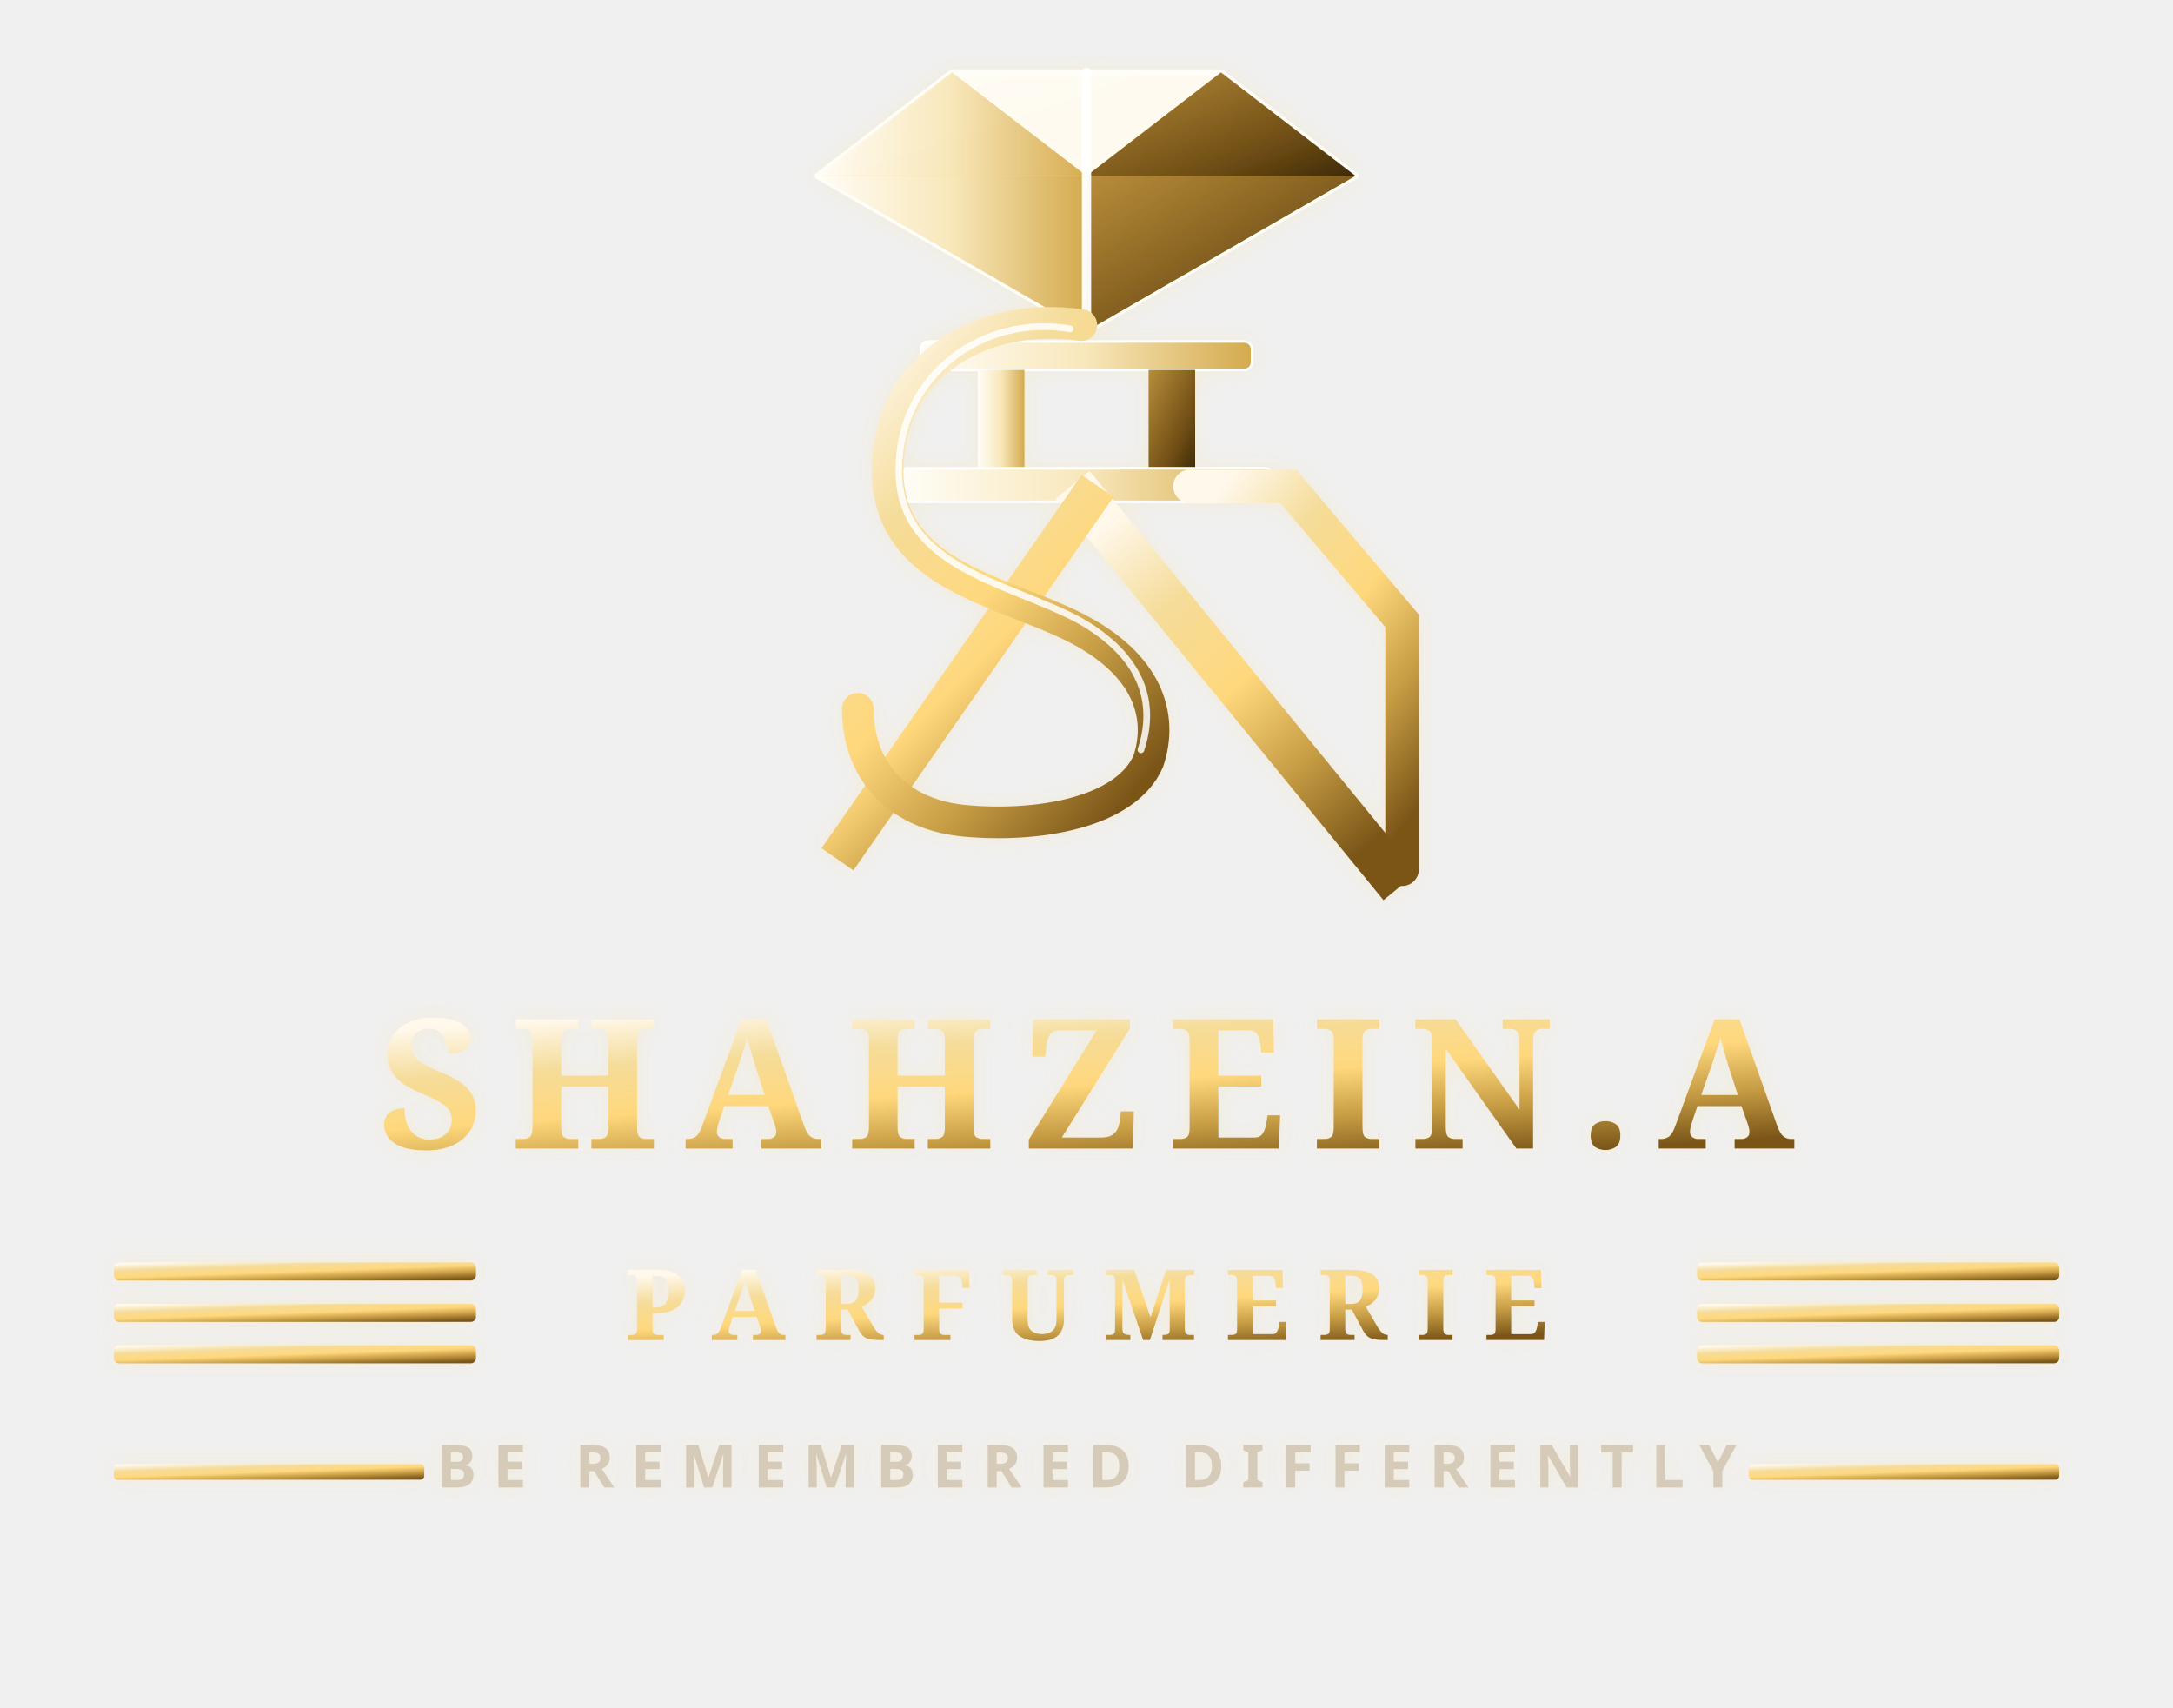
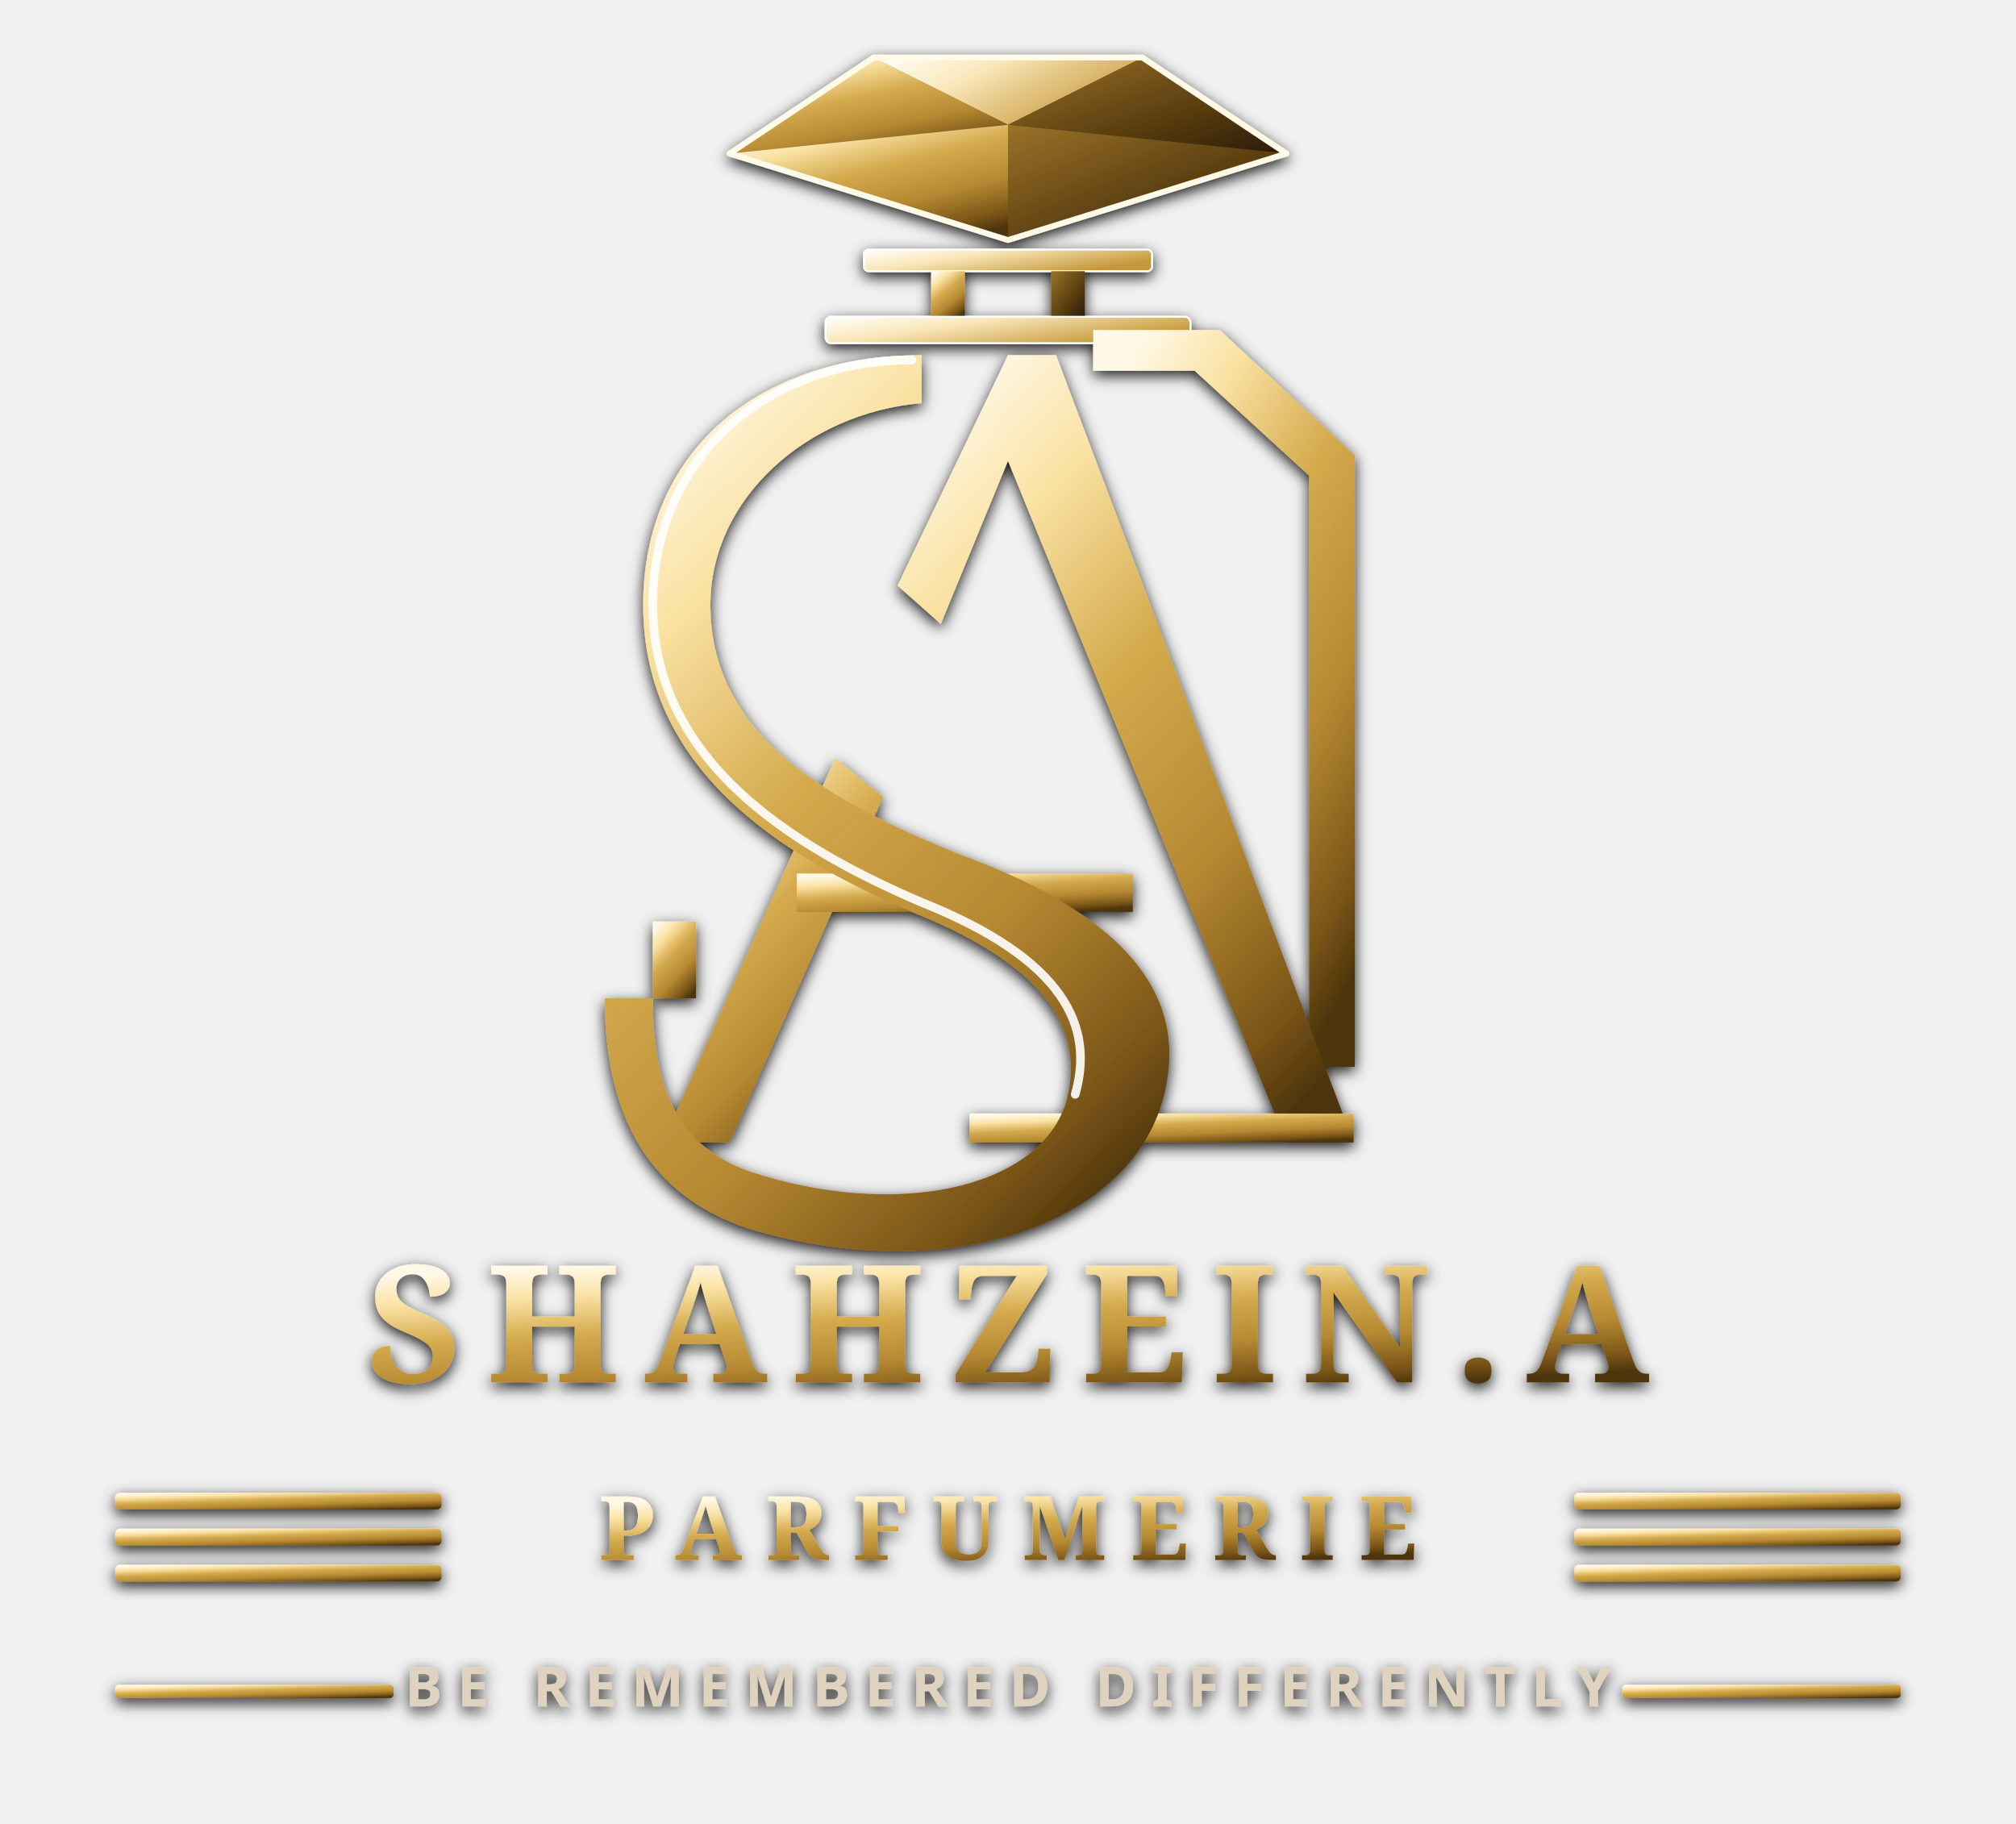
- <svg xmlns="http://www.w3.org/2000/svg" viewBox="0 0 420 330" fill="none">
+ <svg xmlns="http://www.w3.org/2000/svg" viewBox="0 0 420 380" fill="none">
  <defs>
-     <linearGradient id="goldMatterGrad" x1="15%" y1="0%" x2="85%" y2="100%">
-       <stop offset="0%" stop-color="#fff8eb" />
-       <stop offset="25%" stop-color="#f5dc99" />
-       <stop offset="50%" stop-color="#ffd87d" />
-       <stop offset="75%" stop-color="#c59b43" />
-       <stop offset="100%" stop-color="#7a5518" />
+     <linearGradient id="realGoldBevel" x1="20%" y1="0%" x2="80%" y2="100%">
+       <stop offset="0%" stop-color="#fff8e7" />
+       <stop offset="18%" stop-color="#fae2a3" />
+       <stop offset="42%" stop-color="#d4aa4d" />
+       <stop offset="68%" stop-color="#b68932" />
+       <stop offset="90%" stop-color="#7a5518" />
+       <stop offset="100%" stop-color="#4e350b" />
    </linearGradient>
-     <linearGradient id="goldLight" x1="0%" y1="0%" x2="100%" y2="0%">
-       <stop offset="0%" stop-color="#fffdf7" />
-       <stop offset="50%" stop-color="#f8e7ba" />
-       <stop offset="100%" stop-color="#d4aa4d" />
+     <linearGradient id="goldLightSheen" x1="0%" y1="0%" x2="100%" y2="50%">
+       <stop offset="0%" stop-color="#ffffff" />
+       <stop offset="40%" stop-color="#fae7b9" />
+       <stop offset="100%" stop-color="#c5993b" />
    </linearGradient>
-     <linearGradient id="goldDeep" x1="0%" y1="0%" x2="100%" y2="100%">
-       <stop offset="0%" stop-color="#b88d3b" />
-       <stop offset="70%" stop-color="#6e4d14" />
-       <stop offset="100%" stop-color="#3d2a08" />
+     <linearGradient id="goldShadowDepth" x1="0%" y1="0%" x2="100%" y2="100%">
+       <stop offset="0%" stop-color="#9a732a" />
+       <stop offset="60%" stop-color="#5a3d0f" />
+       <stop offset="100%" stop-color="#2a1b05" />
    </linearGradient>
-     <filter id="goldDropShadow" x="-20%" y="-20%" width="140%" height="140%">
-       <feDropShadow dx="0" dy="2.5" stdDeviation="2.5" flood-color="#000000" flood-opacity="0.8" />
-       <feDropShadow dx="0" dy="0" stdDeviation="2" flood-color="#ffd87d" flood-opacity="0.2" />
+     <filter id="luxeShadow" x="-20%" y="-20%" width="140%" height="140%">
+       <feDropShadow dx="0" dy="4" stdDeviation="3.5" flood-color="#000000" flood-opacity="0.85" />
+       <feDropShadow dx="0" dy="1" stdDeviation="1.5" flood-color="#000000" flood-opacity="0.9" />
    </filter>
  </defs>
-   <g filter="url(#goldDropShadow)">
-     <g stroke-linecap="round" stroke-linejoin="round">
-       <polygon points="184,14 236,14 262,34 210,64 158,34" fill="url(#goldMatterGrad)" stroke="#fffdf7" stroke-width="1.2" />
-       <polygon points="184,14 236,14 210,34" fill="#fffdf7" opacity="0.92" />
-       <polygon points="184,14 158,34 210,34" fill="url(#goldLight)" opacity="0.95" />
-       <polygon points="236,14 262,34 210,34" fill="url(#goldDeep)" />
-       <polygon points="158,34 210,64 210,34" fill="url(#goldLight)" />
-       <polygon points="262,34 210,64 210,34" fill="url(#goldDeep)" />
-       <line x1="210" y1="14" x2="210" y2="64" stroke="#ffffff" stroke-width="1.8" stroke-opacity="0.95" />
-       <rect x="178" y="66" width="64" height="5.5" rx="1.5" fill="url(#goldLight)" stroke="#fff" stroke-width="0.5" />
-       <rect x="189" y="71.5" width="9" height="19" fill="url(#goldLight)" />
-       <rect x="222" y="71.5" width="9" height="19" fill="url(#goldDeep)" />
-       <rect x="174" y="90.5" width="72" height="6.5" rx="1.5" fill="url(#goldLight)" stroke="#fff" stroke-width="0.5" />
-       <path d="M 230 94 L 249 94 L 271 120 L 271 168" fill="none" stroke="url(#goldMatterGrad)" stroke-width="6.5" stroke-linejoin="miter" stroke-miterlimit="4" />
-       <path d="M 198 168 L 271 168" fill="none" stroke="url(#goldMatterGrad)" stroke-width="6.5" stroke-linecap="square" />
-       <path d="M 210 97 L 268 168" fill="none" stroke="url(#goldMatterGrad)" stroke-width="8.5" stroke-linecap="square" />
-       <path d="M 210 97 L 164 163" fill="none" stroke="url(#goldMatterGrad)" stroke-width="7.5" stroke-linecap="square" />
-       <path d="M 181 142 L 243 142" fill="none" stroke="url(#goldMatterGrad)" stroke-width="6.5" stroke-linecap="square" />
-       <path d="M 200 97 C 172 93 148 109 148 136 C 148 164 178 168 198 178 C 218 188 222 202 218 214 C 212 228 188 232 168 230 C 150 228 140 216 140 200" fill="none" stroke="url(#goldMatterGrad)" stroke-width="8.5" stroke-linecap="round" transform="matrix(0.72 0 0 0.72 65 -7)" />
-       <path d="M 197 98 C 174 94 151 110 151 136 C 151 162 180 166 199 176 C 217 186 220 199 216 211" fill="none" stroke="#ffffff" stroke-width="1.8" stroke-linecap="round" opacity="0.85" transform="matrix(0.72 0 0 0.72 65 -7)" />
-     </g>
-     <text x="210" y="222" text-anchor="middle" font-family="'Cinzel', Georgia, serif" font-weight="700" font-size="35" letter-spacing="5" fill="url(#goldMatterGrad)">SHAHZEIN.A</text>
-     <rect x="22" y="244" width="70" height="3.5" rx="1" fill="url(#goldMatterGrad)" />
-     <rect x="22" y="252" width="70" height="3.5" rx="1" fill="url(#goldMatterGrad)" />
-     <rect x="22" y="260" width="70" height="3.5" rx="1" fill="url(#goldMatterGrad)" />
-     <text x="210" y="259" text-anchor="middle" font-family="'Cinzel', Georgia, serif" font-weight="600" font-size="19" letter-spacing="5.5" fill="url(#goldMatterGrad)">PARFUMERIE</text>
-     <rect x="328" y="244" width="70" height="3.5" rx="1" fill="url(#goldMatterGrad)" />
-     <rect x="328" y="252" width="70" height="3.5" rx="1" fill="url(#goldMatterGrad)" />
-     <rect x="328" y="260" width="70" height="3.5" rx="1" fill="url(#goldMatterGrad)" />
-     <rect x="22" y="283" width="60" height="3" rx="0.75" fill="url(#goldMatterGrad)" />
-     <text x="210" y="287.5" text-anchor="middle" font-family="'Plus Jakarta Sans', system-ui, sans-serif" font-weight="600" font-size="11.5" letter-spacing="3.2" fill="#d6cab8">BE REMEMBERED DIFFERENTLY</text>
-     <rect x="338" y="283" width="60" height="3" rx="0.75" fill="url(#goldMatterGrad)" />
+   <g filter="url(#luxeShadow)">
+     <polygon points="182,12 238,12 210,26" fill="url(#goldLightSheen)" />
+     <polygon points="182,12 152,32 210,26" fill="url(#realGoldBevel)" />
+     <polygon points="238,12 268,32 210,26" fill="url(#goldShadowDepth)" />
+     <polygon points="152,32 210,50 210,26" fill="url(#realGoldBevel)" />
+     <polygon points="268,32 210,50 210,26" fill="url(#goldShadowDepth)" />
+     <polygon points="182,12 238,12 268,32 210,50 152,32" fill="none" stroke="#fffbe8" stroke-width="1.2" stroke-linejoin="round" />
+     <rect x="180" y="52" width="60" height="4.5" rx="1" fill="url(#goldLightSheen)" stroke="#fff" stroke-width="0.4" />
+     <rect x="194" y="56.5" width="7" height="9.5" fill="url(#realGoldBevel)" />
+     <rect x="219" y="56.5" width="7" height="9.5" fill="url(#goldShadowDepth)" />
+     <rect x="172" y="66" width="76" height="5.5" rx="1.2" fill="url(#goldLightSheen)" stroke="#fff" stroke-width="0.4" />
+     <path d="M 228 69 L 254 69 L 282 95 L 282 222 L 273 222 L 273 99 L 249 77 L 228 77 Z" fill="url(#realGoldBevel)" stroke="url(#realGoldBevel)" stroke-width="0.5" />
+     <path d="M 210 74 L 220 74 L 282 238 L 268 238 L 210 96 L 196 130 L 187 122 Z" fill="url(#realGoldBevel)" />
+     <path d="M 174 158 L 138 238 L 152 238 L 184 166 Z" fill="url(#realGoldBevel)" />
+     <path d="M 166 182 L 236 182 L 236 190 L 166 190 Z" fill="url(#realGoldBevel)" />
+     <path d="M 202 232 L 282 232 L 282 238 L 202 238 Z" fill="url(#realGoldBevel)" />
+     <path d="M 192 74 C 158 74 134 94 134 126 C 134 160 162 178 190 190 C 220 202 226 216 222 230 C 216 248 186 254 156 244 C 142 239 136 228 136 208 L 126 208 C 126 236 138 250 156 256 C 196 268 234 256 242 230 C 248 210 238 192 200 178 C 170 166 148 152 148 126 C 148 104 168 86 192 84 Z" fill="url(#realGoldBevel)" />
+     <path d="M 190 75 C 160 75 136 95 136 126 C 136 158 164 176 192 188 C 222 200 228 214 224 228" fill="none" stroke="#ffffff" stroke-width="1.8" stroke-linecap="round" opacity="0.9" />
+     <path d="M 136 208 L 136 192 L 145 192 L 145 208 Z" fill="url(#realGoldBevel)" />
+     <text x="210" y="288" text-anchor="middle" font-family="'Cinzel', Georgia, serif" font-weight="700" font-size="34" letter-spacing="5" fill="url(#realGoldBevel)">SHAHZEIN.A</text>
+     <rect x="24" y="311" width="68" height="3.5" rx="1" fill="url(#realGoldBevel)" />
+     <rect x="24" y="318.5" width="68" height="3.5" rx="1" fill="url(#realGoldBevel)" />
+     <rect x="24" y="326" width="68" height="3.5" rx="1" fill="url(#realGoldBevel)" />
+     <text x="210" y="325" text-anchor="middle" font-family="'Cinzel', Georgia, serif" font-weight="600" font-size="18.5" letter-spacing="5" fill="url(#realGoldBevel)">PARFUMERIE</text>
+     <rect x="328" y="311" width="68" height="3.5" rx="1" fill="url(#realGoldBevel)" />
+     <rect x="328" y="318.5" width="68" height="3.5" rx="1" fill="url(#realGoldBevel)" />
+     <rect x="328" y="326" width="68" height="3.5" rx="1" fill="url(#realGoldBevel)" />
+     <rect x="24" y="351" width="58" height="2.8" rx="0.8" fill="url(#realGoldBevel)" />
+     <text x="210" y="355.5" text-anchor="middle" font-family="'Plus Jakarta Sans', system-ui, sans-serif" font-weight="600" font-size="11.5" letter-spacing="3.2" fill="#dfd3c0">BE REMEMBERED DIFFERENTLY</text>
+     <rect x="338" y="351" width="58" height="2.8" rx="0.8" fill="url(#realGoldBevel)" />
  </g>
</svg>
